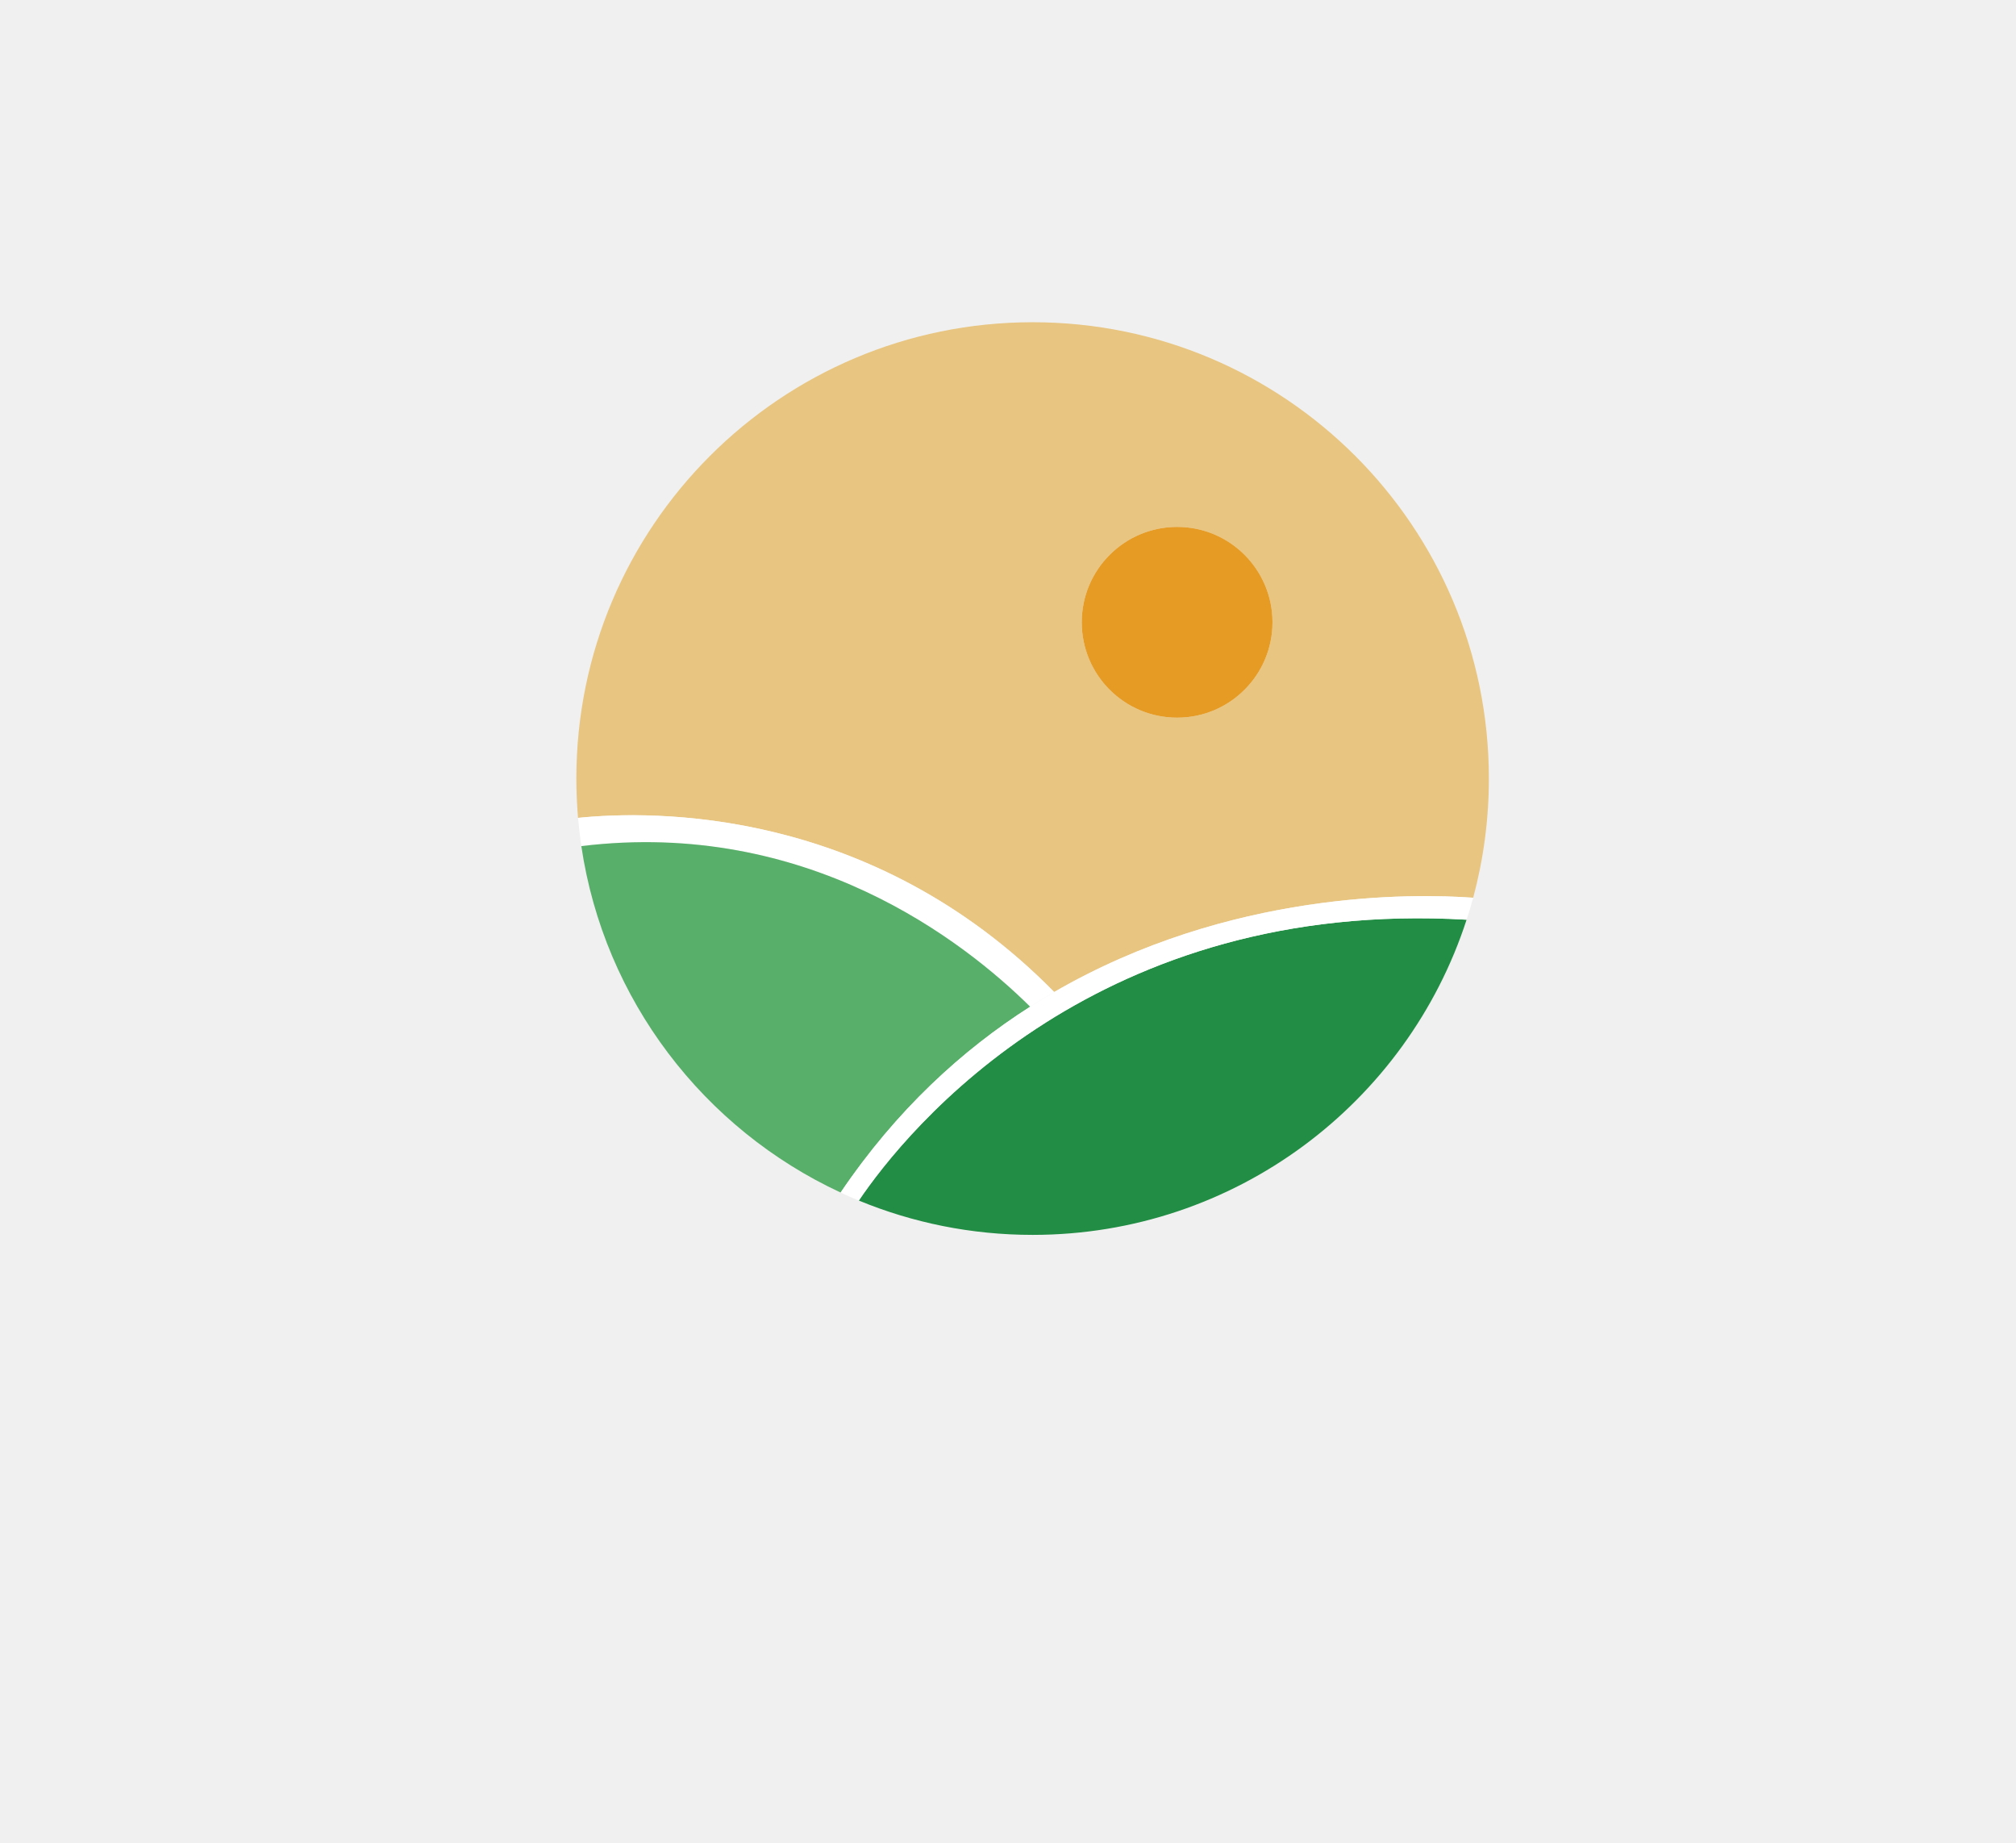
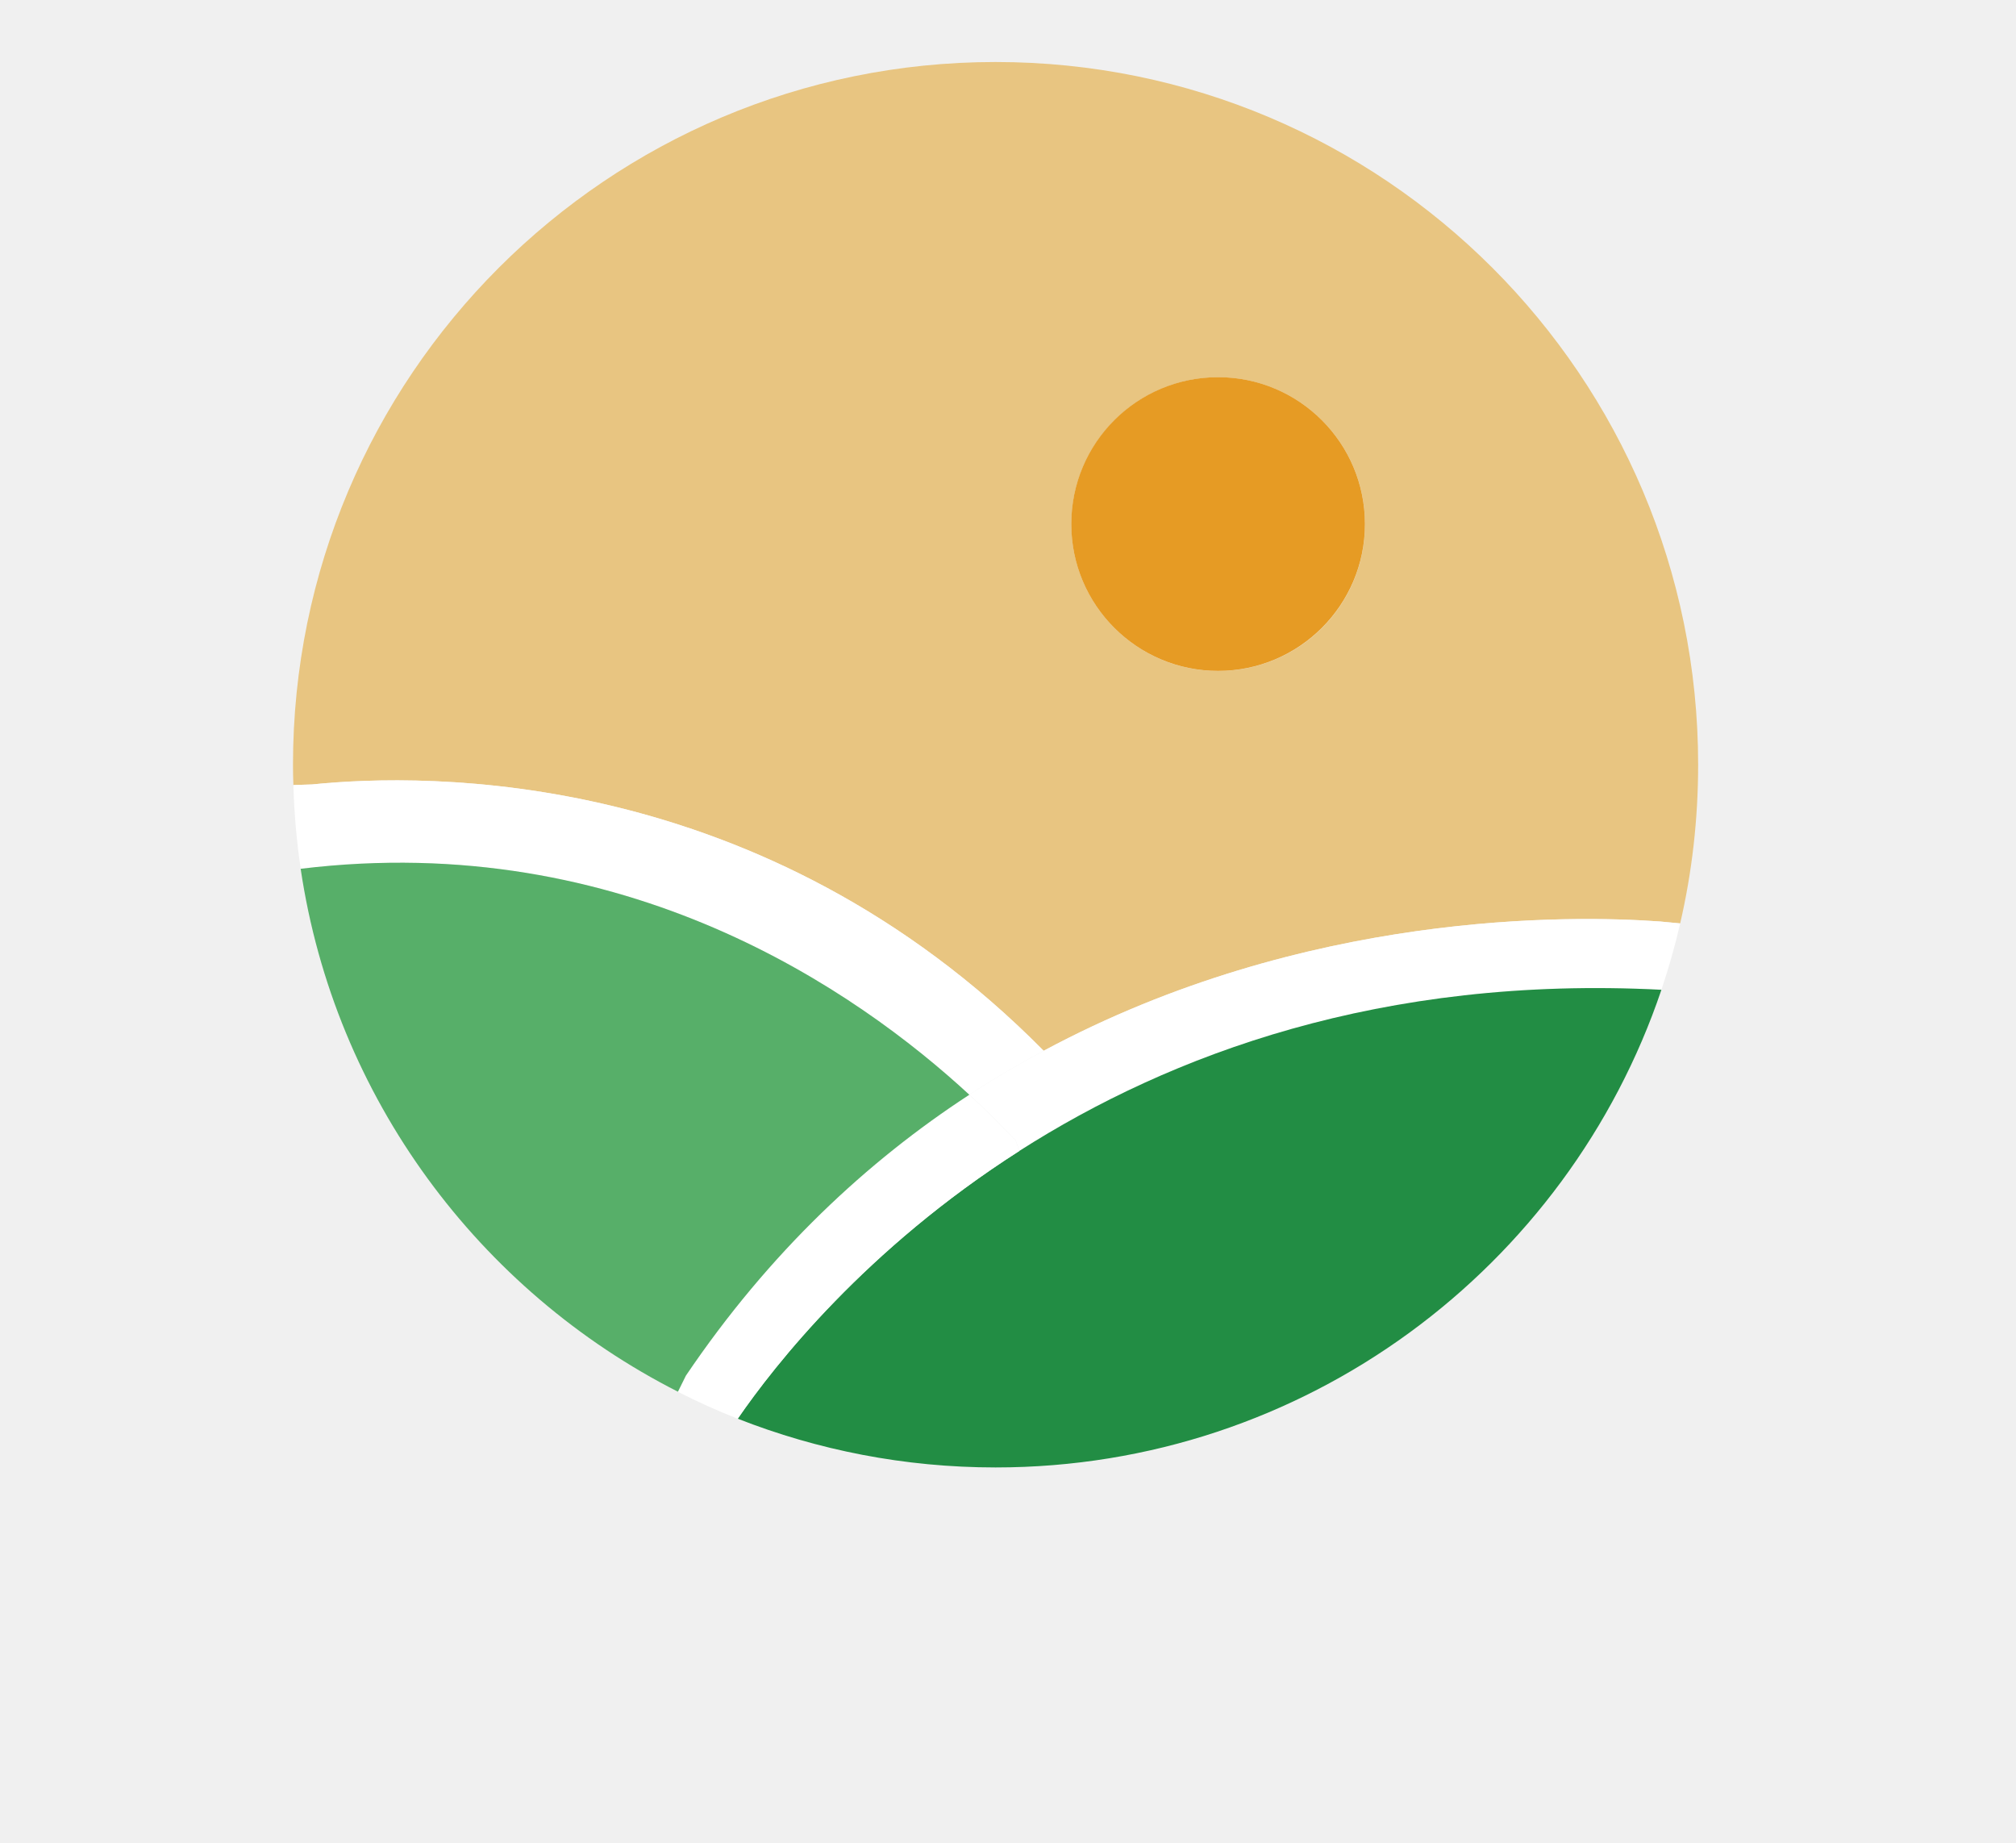
<svg xmlns="http://www.w3.org/2000/svg" id="Layer_1" data-name="Layer 1" viewBox="0 0 360 329.01">
  <defs>
    <style>
      .cls-1 {
+         letter-spacing: 0em;
+       }
+ 
+       .cls-2 {
+         letter-spacing: -.02em;
+       }
+ 
+       .cls-3 {
        fill: #57af69;
      }

-       .cls-1, .cls-2, .cls-3, .cls-4, .cls-5 {
+       .cls-3, .cls-4, .cls-5, .cls-6, .cls-7 {
        stroke-width: 0px;
      }

-       .cls-2 {
+       .cls-4 {
        fill: #e8c581;
      }

-       .cls-6 {
-         letter-spacing: 0em;
-       }
- 
-       .cls-7 {
-         letter-spacing: -.02em;
-       }
- 
      .cls-8 {
-         letter-spacing: 0em;
-       }
- 
-       .cls-9 {
        fill: #231f20;
        font-family: MontserratRoman-Medium, Montserrat;
-         font-size: 26px;
+         font-size: 40.04px;
        font-variation-settings: 'wght' 500;
        font-weight: 500;
      }

-       .cls-3 {
+       .cls-9 {
+         letter-spacing: -.01em;
+       }
+ 
+       .cls-10 {
+         letter-spacing: 0em;
+       }
+ 
+       .cls-5 {
        fill: #e69b24;
      }

-       .cls-4 {
+       .cls-6 {
        fill: #fff;
      }

-       .cls-10 {
-         letter-spacing: -.01em;
-       }
- 
-       .cls-5 {
+       .cls-7 {
        fill: #228d44;
      }
    </style>
  </defs>
  <g>
-     <path class="cls-2" d="M265.87,139c0,7.37-.98,14.49-2.8,21.28-10.68-.78-43.48-1.33-74.82,16.83-32.61-33.13-71.78-32.44-85.03-31.09-.19-2.31-.3-4.65-.3-7.02,0-45,36.49-81.47,81.48-81.47s81.47,36.47,81.47,81.47ZM227.23,111.1c0-9.39-7.62-17.03-17.03-17.03s-17.03,7.63-17.03,17.03,7.63,17.03,17.03,17.03,17.03-7.62,17.03-17.03Z" />
-     <path class="cls-5" d="M186.73,182.57c17.68-11.18,42.42-20.28,75.16-18.37-10.6,32.67-41.3,56.27-77.49,56.27-10.99,0-21.47-2.18-31.04-6.13,4.1-6.07,14.87-20.07,33.37-31.76h0Z" />
-     <path class="cls-3" d="M210.2,94.07c9.41,0,17.03,7.63,17.03,17.03s-7.62,17.03-17.03,17.03-17.03-7.62-17.03-17.03,7.63-17.03,17.03-17.03Z" />
-     <path class="cls-4" d="M188.25,177.11c-1.43.82-2.86,1.7-4.29,2.62-11.79-11.66-39.8-33.58-80.14-28.67-.25-1.66-.45-3.34-.6-5.04,13.26-1.36,52.42-2.04,85.03,31.09Z" />
-     <path class="cls-1" d="M183.96,179.73c-12.12,7.72-23.87,18.43-33.85,33.18-24.38-11.32-42.23-34.34-46.3-61.85,40.35-4.91,68.35,17.01,80.14,28.67Z" />
-     <path class="cls-4" d="M188.25,177.11c31.34-18.16,64.14-17.61,74.82-16.83-.36,1.33-.75,2.62-1.18,3.92-32.74-1.91-57.48,7.19-75.16,18.37h0c-18.5,11.7-29.27,25.71-33.37,31.77-1.1-.45-2.18-.92-3.25-1.43,9.98-14.75,21.72-25.45,33.85-33.18,1.43-.92,2.86-1.8,4.29-2.62Z" />
+     <path class="cls-4" d="M303.24,136.53c0,9.74-1.1,19.24-3.21,28.33l-3.58-.34c-15.84-1.15-63.42-1.97-110.08,23.08-50.15-50.7-110.26-49.64-130.63-47.55l-3.35.11c-.05-1.19-.07-2.41-.07-3.63,0-69.3,56.16-125.46,125.46-125.46s125.46,56.16,125.46,125.46ZM243.75,93.57c0-14.47-11.76-26.22-26.22-26.22s-26.22,11.76-26.22,26.22,11.73,26.22,26.22,26.22,26.22-11.73,26.22-26.22Z" />
+     <path class="cls-6" d="M186.37,187.6c46.66-25.05,94.24-24.22,110.08-23.08l3.58.34c-.92,4.02-2.04,7.97-3.35,11.85-49.97-2.57-87.69,11.55-114.65,28.77l-.64-1.84v-.02l-4.27-4.36c-1.22-1.22-2.57-2.5-4.02-3.81,4.41-2.89,8.84-5.49,13.27-7.85Z" />
+     <path class="cls-7" d="M182.03,205.48c26.96-17.22,64.68-31.34,114.65-28.77-16.74,49.57-63.65,85.28-118.9,85.28-16.26,0-31.78-3.1-46.04-8.7,6.61-9.62,22.87-30.31,50.29-47.81Z" />
+     <path class="cls-5" d="M217.52,67.34c14.47,0,26.22,11.76,26.22,26.22s-11.76,26.22-26.22,26.22-26.22-11.73-26.22-26.22,11.73-26.22,26.22-26.22Z" />
+     <path class="cls-6" d="M181.38,203.65l.64,1.84c-27.42,17.5-43.67,38.19-50.29,47.81-3.65-1.45-7.21-3.05-10.68-4.82l1.42-2.87c14.95-22.11,32.47-38.32,50.61-50.15,1.45,1.31,2.8,2.59,4.02,3.81l4.27,4.36v.02Z" />
+     <path class="cls-6" d="M186.37,187.6c-4.43,2.37-8.86,4.96-13.27,7.85-20.05-18.51-61.47-47.39-119.4-40.34-.73-4.89-1.17-9.87-1.31-14.95l3.35-.11c20.37-2.09,80.48-3.15,130.63,47.55Z" />
+     <path class="cls-3" d="M173.09,195.45c-18.14,11.83-35.66,28.04-50.61,50.15l-1.42,2.87c-35.52-18.03-61.31-52.47-67.37-93.36,57.93-7.05,99.36,21.84,119.4,40.34Z" />
  </g>
</svg>
